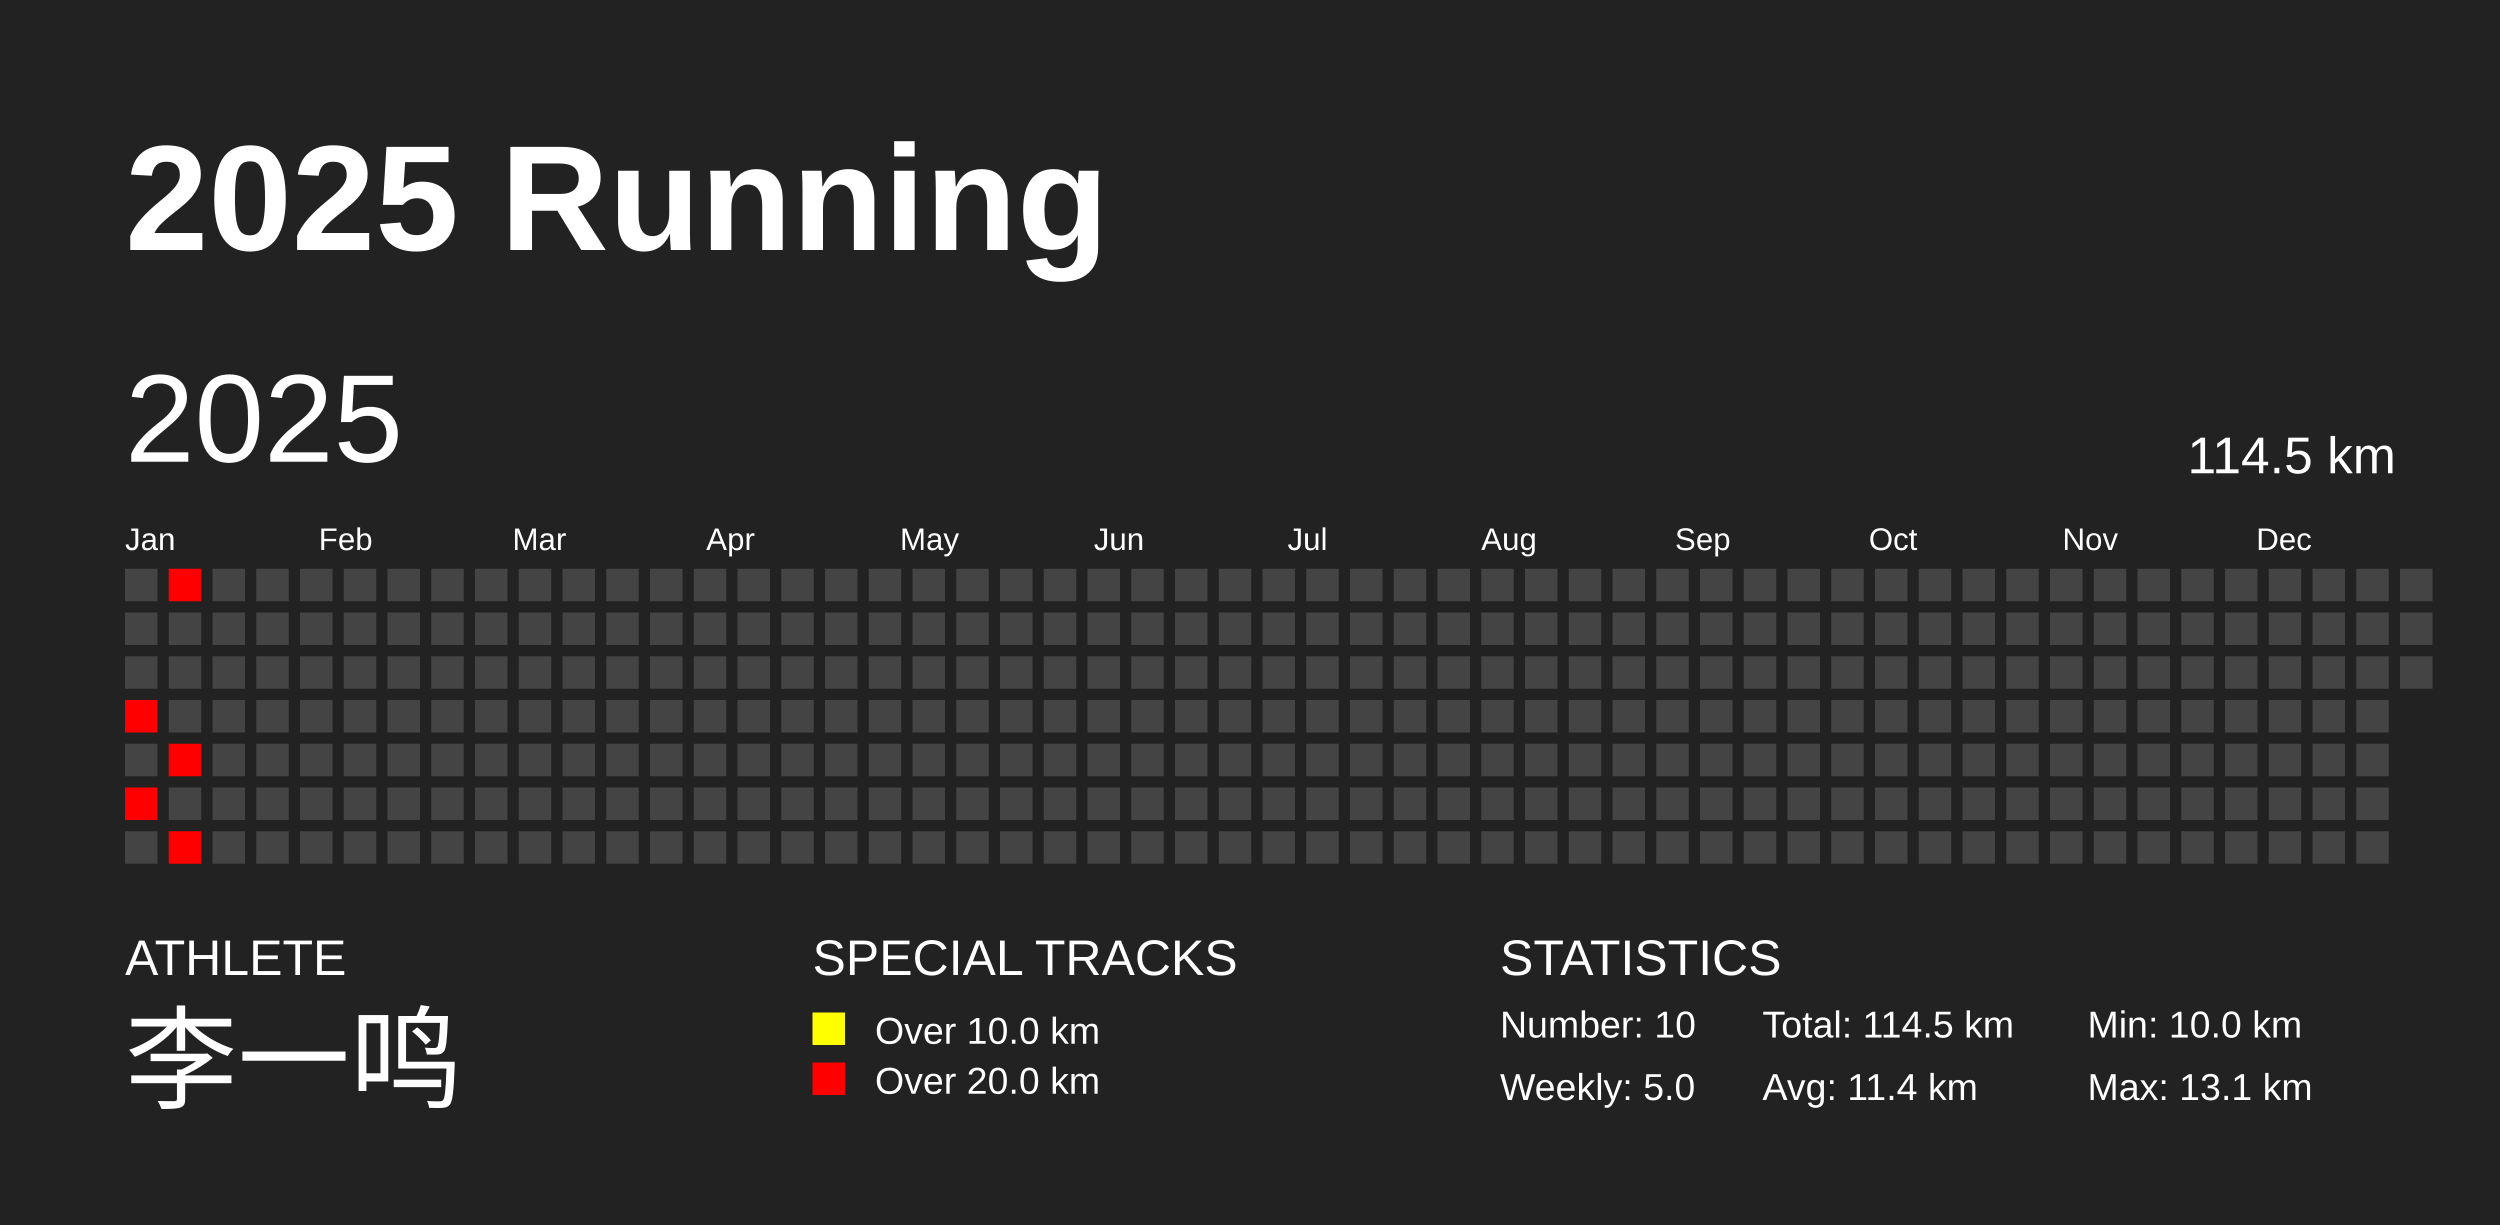
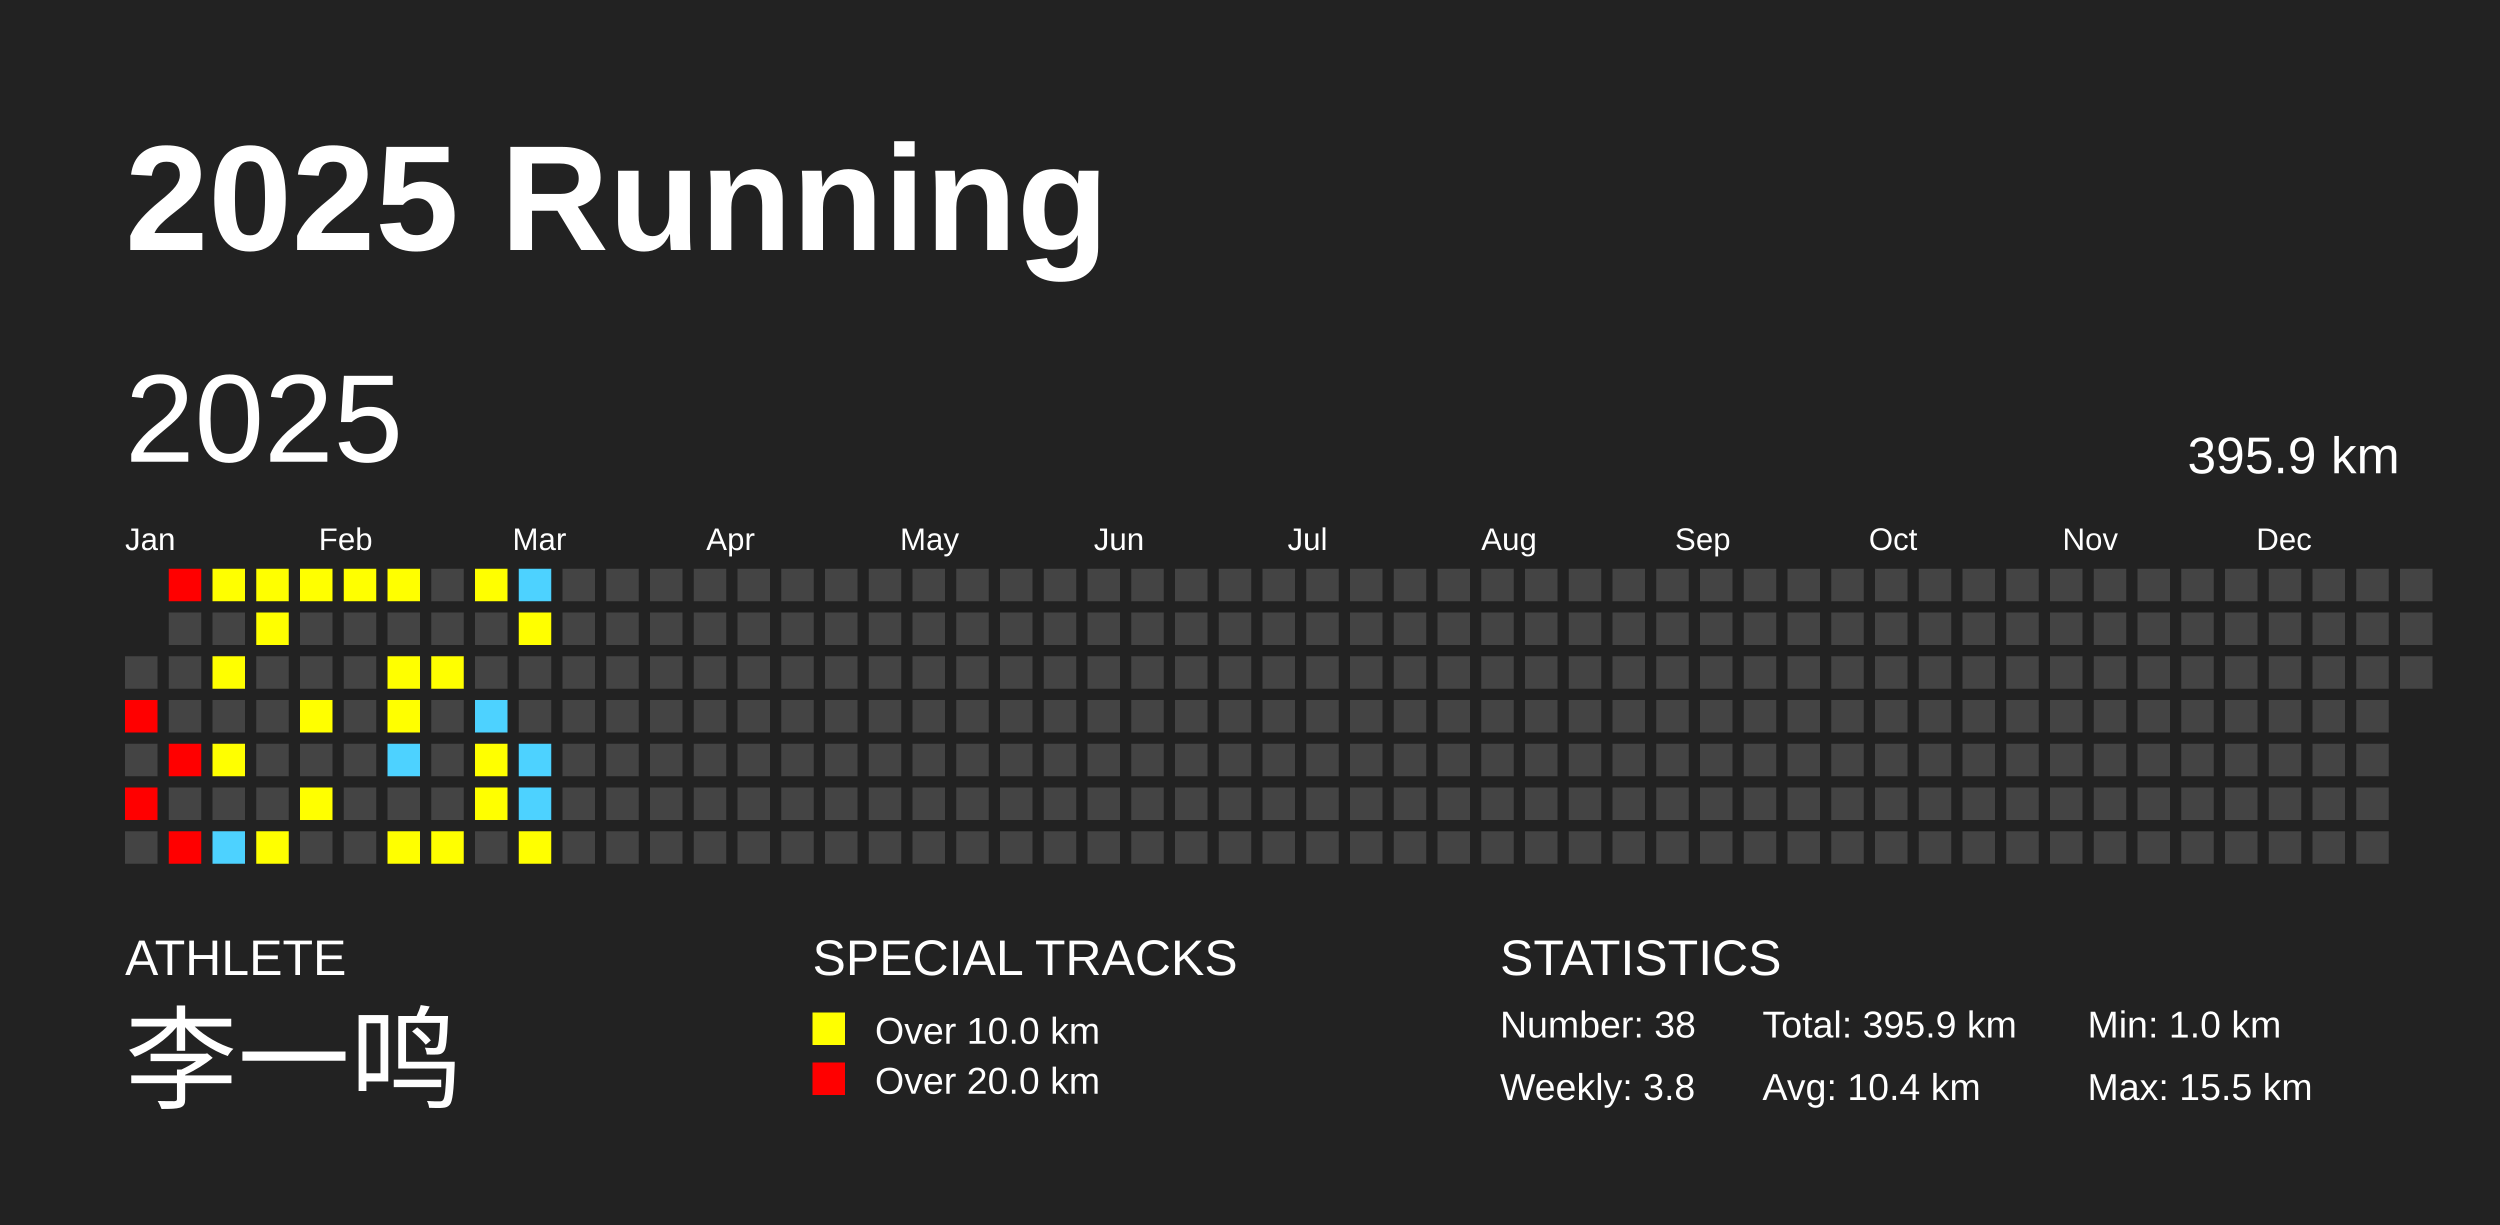
<svg xmlns="http://www.w3.org/2000/svg" baseProfile="full" height="98mm" version="1.1" viewBox="0,0,200,98" width="200mm">
  <defs />
  <rect fill="#222222" height="98" width="200" x="0" y="0" />
  <text fill="#FFFFFF" style="font-size:12px; font-family:Arial; font-weight:bold;" x="10" y="20">2025 Running</text>
  <text fill="#FFFFFF" style="font-size:4px; font-family:Arial" x="10" y="78">ATHLETE</text>
  <text fill="#FFFFFF" style="font-size:9px; font-family:Arial" x="10" y="88">李一鸣</text>
  <text fill="#FFFFFF" style="font-size:4px; font-family:Arial" x="65" y="78">SPECIAL TRACKS</text>
  <rect fill="yellow" height="2.6" width="2.6" x="65" y="81" />
  <text fill="#FFFFFF" style="font-size:3px; font-family:Arial" x="70" y="83.5">Over 10.0 km</text>
  <rect fill="red" height="2.6" width="2.6" x="65" y="85" />
  <text fill="#FFFFFF" style="font-size:3px; font-family:Arial" x="70" y="87.5">Over 20.0 km</text>
  <text fill="#FFFFFF" style="font-size:4px; font-family:Arial" x="120" y="78">STATISTICS</text>
-   <text fill="#FFFFFF" style="font-size:3px; font-family:Arial" x="120" y="83">Number: 10</text>
-   <text fill="#FFFFFF" style="font-size:3px; font-family:Arial" x="120" y="88">Weekly: 5.0</text>
-   <text fill="#FFFFFF" style="font-size:3px; font-family:Arial" x="141" y="83">Total: 114.5 km</text>
-   <text fill="#FFFFFF" style="font-size:3px; font-family:Arial" x="141" y="88">Avg: 11.4 km</text>
-   <text fill="#FFFFFF" style="font-size:3px; font-family:Arial" x="167" y="83">Min: 10.0 km</text>
-   <text fill="#FFFFFF" style="font-size:3px; font-family:Arial" x="167" y="88">Max: 13.1 km</text>
+   <text fill="#FFFFFF" style="font-size:3px; font-family:Arial" x="120" y="83">Number: 38</text>
+   <text fill="#FFFFFF" style="font-size:3px; font-family:Arial" x="120" y="88">Weekly: 3.8</text>
+   <text fill="#FFFFFF" style="font-size:3px; font-family:Arial" x="141" y="83">Total: 395.9 km</text>
+   <text fill="#FFFFFF" style="font-size:3px; font-family:Arial" x="141" y="88">Avg: 10.4 km</text>
+   <text fill="#FFFFFF" style="font-size:3px; font-family:Arial" x="167" y="83">Min: 1.0 km</text>
+   <text fill="#FFFFFF" style="font-size:3px; font-family:Arial" x="167" y="88">Max: 15.5 km</text>
  <text dominant-baseline="hanging" fill="#FFFFFF" style="font-size:10.0px; font-family:Arial;" x="10" y="30">2025</text>
-   <text dominant-baseline="hanging" fill="#FFFFFF" style="font-size:4.125px; font-family:Arial;" x="175" y="35">114.5 km</text>
+   <text dominant-baseline="hanging" fill="#FFFFFF" style="font-size:4.125px; font-family:Arial;" x="175" y="35">395.9 km</text>
  <text fill="#FFFFFF" style="font-size:2.5px; font-family:Arial" x="10.0" y="44">Jan</text>
  <text fill="#FFFFFF" style="font-size:2.5px; font-family:Arial" x="25.5" y="44">Feb</text>
  <text fill="#FFFFFF" style="font-size:2.5px; font-family:Arial" x="41.0" y="44">Mar</text>
  <text fill="#FFFFFF" style="font-size:2.5px; font-family:Arial" x="56.5" y="44">Apr</text>
  <text fill="#FFFFFF" style="font-size:2.5px; font-family:Arial" x="72.0" y="44">May</text>
  <text fill="#FFFFFF" style="font-size:2.5px; font-family:Arial" x="87.5" y="44">Jun</text>
  <text fill="#FFFFFF" style="font-size:2.5px; font-family:Arial" x="103.0" y="44">Jul</text>
  <text fill="#FFFFFF" style="font-size:2.5px; font-family:Arial" x="118.5" y="44">Aug</text>
  <text fill="#FFFFFF" style="font-size:2.5px; font-family:Arial" x="134.0" y="44">Sep</text>
  <text fill="#FFFFFF" style="font-size:2.5px; font-family:Arial" x="149.5" y="44">Oct</text>
  <text fill="#FFFFFF" style="font-size:2.5px; font-family:Arial" x="165.0" y="44">Nov</text>
  <text fill="#FFFFFF" style="font-size:2.5px; font-family:Arial" x="180.5" y="44">Dec</text>
-   <rect fill="#444444" height="2.6" width="2.6" x="10.0" y="45.5" />
-   <rect fill="#444444" height="2.6" width="2.6" x="10.0" y="49.0" />
  <rect fill="#444444" height="2.6" width="2.6" x="10.0" y="52.5" />
  <rect fill="red" height="2.6" width="2.6" x="10.0" y="56.0" />
  <rect fill="#444444" height="2.6" width="2.6" x="10.0" y="59.5" />
  <rect fill="red" height="2.6" width="2.6" x="10.0" y="63.0" />
  <rect fill="#444444" height="2.6" width="2.6" x="10.0" y="66.5" />
  <rect fill="red" height="2.6" width="2.6" x="13.5" y="45.5" />
  <rect fill="#444444" height="2.6" width="2.6" x="13.5" y="49.0" />
  <rect fill="#444444" height="2.6" width="2.6" x="13.5" y="52.5" />
  <rect fill="#444444" height="2.6" width="2.6" x="13.5" y="56.0" />
  <rect fill="red" height="2.6" width="2.6" x="13.5" y="59.5" />
  <rect fill="#444444" height="2.6" width="2.6" x="13.5" y="63.0" />
  <rect fill="red" height="2.6" width="2.6" x="13.5" y="66.5" />
-   <rect fill="#444444" height="2.6" width="2.6" x="17.0" y="45.5" />
+   <rect fill="yellow" height="2.6" width="2.6" x="17.0" y="45.5" />
  <rect fill="#444444" height="2.6" width="2.6" x="17.0" y="49.0" />
-   <rect fill="#444444" height="2.6" width="2.6" x="17.0" y="52.5" />
+   <rect fill="yellow" height="2.6" width="2.6" x="17.0" y="52.5" />
  <rect fill="#444444" height="2.6" width="2.6" x="17.0" y="56.0" />
-   <rect fill="#444444" height="2.6" width="2.6" x="17.0" y="59.5" />
+   <rect fill="yellow" height="2.6" width="2.6" x="17.0" y="59.5" />
  <rect fill="#444444" height="2.6" width="2.6" x="17.0" y="63.0" />
-   <rect fill="#444444" height="2.6" width="2.6" x="17.0" y="66.5" />
-   <rect fill="#444444" height="2.6" width="2.6" x="20.5" y="45.5" />
-   <rect fill="#444444" height="2.6" width="2.6" x="20.5" y="49.0" />
+   <rect fill="#4DD2FF" height="2.6" width="2.6" x="17.0" y="66.5" />
+   <rect fill="yellow" height="2.6" width="2.6" x="20.5" y="45.5" />
+   <rect fill="yellow" height="2.6" width="2.6" x="20.5" y="49.0" />
  <rect fill="#444444" height="2.6" width="2.6" x="20.5" y="52.5" />
  <rect fill="#444444" height="2.6" width="2.6" x="20.5" y="56.0" />
  <rect fill="#444444" height="2.6" width="2.6" x="20.5" y="59.5" />
  <rect fill="#444444" height="2.6" width="2.6" x="20.5" y="63.0" />
-   <rect fill="#444444" height="2.6" width="2.6" x="20.5" y="66.5" />
-   <rect fill="#444444" height="2.6" width="2.6" x="24.0" y="45.5" />
+   <rect fill="yellow" height="2.6" width="2.6" x="20.5" y="66.5" />
+   <rect fill="yellow" height="2.6" width="2.6" x="24.0" y="45.5" />
  <rect fill="#444444" height="2.6" width="2.6" x="24.0" y="49.0" />
  <rect fill="#444444" height="2.6" width="2.6" x="24.0" y="52.5" />
-   <rect fill="#444444" height="2.6" width="2.6" x="24.0" y="56.0" />
+   <rect fill="yellow" height="2.6" width="2.6" x="24.0" y="56.0" />
  <rect fill="#444444" height="2.6" width="2.6" x="24.0" y="59.5" />
-   <rect fill="#444444" height="2.6" width="2.6" x="24.0" y="63.0" />
+   <rect fill="yellow" height="2.6" width="2.6" x="24.0" y="63.0" />
  <rect fill="#444444" height="2.6" width="2.6" x="24.0" y="66.5" />
-   <rect fill="#444444" height="2.6" width="2.6" x="27.5" y="45.5" />
+   <rect fill="yellow" height="2.6" width="2.6" x="27.5" y="45.5" />
  <rect fill="#444444" height="2.6" width="2.6" x="27.5" y="49.0" />
  <rect fill="#444444" height="2.6" width="2.6" x="27.5" y="52.5" />
  <rect fill="#444444" height="2.6" width="2.6" x="27.5" y="56.0" />
  <rect fill="#444444" height="2.6" width="2.6" x="27.5" y="59.5" />
  <rect fill="#444444" height="2.6" width="2.6" x="27.5" y="63.0" />
  <rect fill="#444444" height="2.6" width="2.6" x="27.5" y="66.5" />
-   <rect fill="#444444" height="2.6" width="2.6" x="31.0" y="45.5" />
+   <rect fill="yellow" height="2.6" width="2.6" x="31.0" y="45.5" />
  <rect fill="#444444" height="2.6" width="2.6" x="31.0" y="49.0" />
-   <rect fill="#444444" height="2.6" width="2.6" x="31.0" y="52.5" />
-   <rect fill="#444444" height="2.6" width="2.6" x="31.0" y="56.0" />
-   <rect fill="#444444" height="2.6" width="2.6" x="31.0" y="59.5" />
+   <rect fill="yellow" height="2.6" width="2.6" x="31.0" y="52.5" />
+   <rect fill="yellow" height="2.6" width="2.6" x="31.0" y="56.0" />
+   <rect fill="#4DD2FF" height="2.6" width="2.6" x="31.0" y="59.5" />
  <rect fill="#444444" height="2.6" width="2.6" x="31.0" y="63.0" />
-   <rect fill="#444444" height="2.6" width="2.6" x="31.0" y="66.5" />
+   <rect fill="yellow" height="2.6" width="2.6" x="31.0" y="66.5" />
  <rect fill="#444444" height="2.6" width="2.6" x="34.5" y="45.5" />
  <rect fill="#444444" height="2.6" width="2.6" x="34.5" y="49.0" />
-   <rect fill="#444444" height="2.6" width="2.6" x="34.5" y="52.5" />
+   <rect fill="yellow" height="2.6" width="2.6" x="34.5" y="52.5" />
  <rect fill="#444444" height="2.6" width="2.6" x="34.5" y="56.0" />
  <rect fill="#444444" height="2.6" width="2.6" x="34.5" y="59.5" />
  <rect fill="#444444" height="2.6" width="2.6" x="34.5" y="63.0" />
-   <rect fill="#444444" height="2.6" width="2.6" x="34.5" y="66.5" />
-   <rect fill="#444444" height="2.6" width="2.6" x="38.0" y="45.5" />
+   <rect fill="yellow" height="2.6" width="2.6" x="34.5" y="66.5" />
+   <rect fill="yellow" height="2.6" width="2.6" x="38.0" y="45.5" />
  <rect fill="#444444" height="2.6" width="2.6" x="38.0" y="49.0" />
  <rect fill="#444444" height="2.6" width="2.6" x="38.0" y="52.5" />
-   <rect fill="#444444" height="2.6" width="2.6" x="38.0" y="56.0" />
-   <rect fill="#444444" height="2.6" width="2.6" x="38.0" y="59.5" />
-   <rect fill="#444444" height="2.6" width="2.6" x="38.0" y="63.0" />
+   <rect fill="#4DD2FF" height="2.6" width="2.6" x="38.0" y="56.0" />
+   <rect fill="yellow" height="2.6" width="2.6" x="38.0" y="59.5" />
+   <rect fill="yellow" height="2.6" width="2.6" x="38.0" y="63.0" />
  <rect fill="#444444" height="2.6" width="2.6" x="38.0" y="66.5" />
-   <rect fill="#444444" height="2.6" width="2.6" x="41.5" y="45.5" />
-   <rect fill="#444444" height="2.6" width="2.6" x="41.5" y="49.0" />
+   <rect fill="#4DD2FF" height="2.6" width="2.6" x="41.5" y="45.5" />
+   <rect fill="yellow" height="2.6" width="2.6" x="41.5" y="49.0" />
  <rect fill="#444444" height="2.6" width="2.6" x="41.5" y="52.5" />
  <rect fill="#444444" height="2.6" width="2.6" x="41.5" y="56.0" />
-   <rect fill="#444444" height="2.6" width="2.6" x="41.5" y="59.5" />
-   <rect fill="#444444" height="2.6" width="2.6" x="41.5" y="63.0" />
-   <rect fill="#444444" height="2.6" width="2.6" x="41.5" y="66.5" />
+   <rect fill="#4DD2FF" height="2.6" width="2.6" x="41.5" y="59.5" />
+   <rect fill="#4DD2FF" height="2.6" width="2.6" x="41.5" y="63.0" />
+   <rect fill="yellow" height="2.6" width="2.6" x="41.5" y="66.5" />
  <rect fill="#444444" height="2.6" width="2.6" x="45.0" y="45.5" />
  <rect fill="#444444" height="2.6" width="2.6" x="45.0" y="49.0" />
  <rect fill="#444444" height="2.6" width="2.6" x="45.0" y="52.5" />
  <rect fill="#444444" height="2.6" width="2.6" x="45.0" y="56.0" />
  <rect fill="#444444" height="2.6" width="2.6" x="45.0" y="59.5" />
  <rect fill="#444444" height="2.6" width="2.6" x="45.0" y="63.0" />
  <rect fill="#444444" height="2.6" width="2.6" x="45.0" y="66.5" />
  <rect fill="#444444" height="2.6" width="2.6" x="48.5" y="45.5" />
  <rect fill="#444444" height="2.6" width="2.6" x="48.5" y="49.0" />
  <rect fill="#444444" height="2.6" width="2.6" x="48.5" y="52.5" />
  <rect fill="#444444" height="2.6" width="2.6" x="48.5" y="56.0" />
  <rect fill="#444444" height="2.6" width="2.6" x="48.5" y="59.5" />
  <rect fill="#444444" height="2.6" width="2.6" x="48.5" y="63.0" />
  <rect fill="#444444" height="2.6" width="2.6" x="48.5" y="66.5" />
  <rect fill="#444444" height="2.6" width="2.6" x="52.0" y="45.5" />
  <rect fill="#444444" height="2.6" width="2.6" x="52.0" y="49.0" />
  <rect fill="#444444" height="2.6" width="2.6" x="52.0" y="52.5" />
  <rect fill="#444444" height="2.6" width="2.6" x="52.0" y="56.0" />
  <rect fill="#444444" height="2.6" width="2.6" x="52.0" y="59.5" />
  <rect fill="#444444" height="2.6" width="2.6" x="52.0" y="63.0" />
  <rect fill="#444444" height="2.6" width="2.6" x="52.0" y="66.5" />
  <rect fill="#444444" height="2.6" width="2.6" x="55.5" y="45.5" />
  <rect fill="#444444" height="2.6" width="2.6" x="55.5" y="49.0" />
  <rect fill="#444444" height="2.6" width="2.6" x="55.5" y="52.5" />
  <rect fill="#444444" height="2.6" width="2.6" x="55.5" y="56.0" />
  <rect fill="#444444" height="2.6" width="2.6" x="55.5" y="59.5" />
  <rect fill="#444444" height="2.6" width="2.6" x="55.5" y="63.0" />
  <rect fill="#444444" height="2.6" width="2.6" x="55.5" y="66.5" />
  <rect fill="#444444" height="2.6" width="2.6" x="59.0" y="45.5" />
  <rect fill="#444444" height="2.6" width="2.6" x="59.0" y="49.0" />
  <rect fill="#444444" height="2.6" width="2.6" x="59.0" y="52.5" />
  <rect fill="#444444" height="2.6" width="2.6" x="59.0" y="56.0" />
  <rect fill="#444444" height="2.6" width="2.6" x="59.0" y="59.5" />
  <rect fill="#444444" height="2.6" width="2.6" x="59.0" y="63.0" />
  <rect fill="#444444" height="2.6" width="2.6" x="59.0" y="66.5" />
  <rect fill="#444444" height="2.6" width="2.6" x="62.5" y="45.5" />
  <rect fill="#444444" height="2.6" width="2.6" x="62.5" y="49.0" />
  <rect fill="#444444" height="2.6" width="2.6" x="62.5" y="52.5" />
  <rect fill="#444444" height="2.6" width="2.6" x="62.5" y="56.0" />
  <rect fill="#444444" height="2.6" width="2.6" x="62.5" y="59.5" />
  <rect fill="#444444" height="2.6" width="2.6" x="62.5" y="63.0" />
  <rect fill="#444444" height="2.6" width="2.6" x="62.5" y="66.5" />
  <rect fill="#444444" height="2.6" width="2.6" x="66.0" y="45.5" />
  <rect fill="#444444" height="2.6" width="2.6" x="66.0" y="49.0" />
  <rect fill="#444444" height="2.6" width="2.6" x="66.0" y="52.5" />
  <rect fill="#444444" height="2.6" width="2.6" x="66.0" y="56.0" />
  <rect fill="#444444" height="2.6" width="2.6" x="66.0" y="59.5" />
  <rect fill="#444444" height="2.6" width="2.6" x="66.0" y="63.0" />
  <rect fill="#444444" height="2.6" width="2.6" x="66.0" y="66.5" />
  <rect fill="#444444" height="2.6" width="2.6" x="69.5" y="45.5" />
  <rect fill="#444444" height="2.6" width="2.6" x="69.5" y="49.0" />
  <rect fill="#444444" height="2.6" width="2.6" x="69.5" y="52.5" />
  <rect fill="#444444" height="2.6" width="2.6" x="69.5" y="56.0" />
  <rect fill="#444444" height="2.6" width="2.6" x="69.5" y="59.5" />
  <rect fill="#444444" height="2.6" width="2.6" x="69.5" y="63.0" />
  <rect fill="#444444" height="2.6" width="2.6" x="69.5" y="66.5" />
  <rect fill="#444444" height="2.6" width="2.6" x="73.0" y="45.5" />
  <rect fill="#444444" height="2.6" width="2.6" x="73.0" y="49.0" />
  <rect fill="#444444" height="2.6" width="2.6" x="73.0" y="52.5" />
  <rect fill="#444444" height="2.6" width="2.6" x="73.0" y="56.0" />
  <rect fill="#444444" height="2.6" width="2.6" x="73.0" y="59.5" />
  <rect fill="#444444" height="2.6" width="2.6" x="73.0" y="63.0" />
  <rect fill="#444444" height="2.6" width="2.6" x="73.0" y="66.5" />
  <rect fill="#444444" height="2.6" width="2.6" x="76.5" y="45.5" />
  <rect fill="#444444" height="2.6" width="2.6" x="76.5" y="49.0" />
  <rect fill="#444444" height="2.6" width="2.6" x="76.5" y="52.5" />
  <rect fill="#444444" height="2.6" width="2.6" x="76.5" y="56.0" />
  <rect fill="#444444" height="2.6" width="2.6" x="76.5" y="59.5" />
  <rect fill="#444444" height="2.6" width="2.6" x="76.5" y="63.0" />
  <rect fill="#444444" height="2.6" width="2.6" x="76.5" y="66.5" />
  <rect fill="#444444" height="2.6" width="2.6" x="80.0" y="45.5" />
  <rect fill="#444444" height="2.6" width="2.6" x="80.0" y="49.0" />
  <rect fill="#444444" height="2.6" width="2.6" x="80.0" y="52.5" />
  <rect fill="#444444" height="2.6" width="2.6" x="80.0" y="56.0" />
  <rect fill="#444444" height="2.6" width="2.6" x="80.0" y="59.5" />
  <rect fill="#444444" height="2.6" width="2.6" x="80.0" y="63.0" />
  <rect fill="#444444" height="2.6" width="2.6" x="80.0" y="66.5" />
  <rect fill="#444444" height="2.6" width="2.6" x="83.5" y="45.5" />
  <rect fill="#444444" height="2.6" width="2.6" x="83.5" y="49.0" />
  <rect fill="#444444" height="2.6" width="2.6" x="83.5" y="52.5" />
  <rect fill="#444444" height="2.6" width="2.6" x="83.5" y="56.0" />
  <rect fill="#444444" height="2.6" width="2.6" x="83.5" y="59.5" />
  <rect fill="#444444" height="2.6" width="2.6" x="83.5" y="63.0" />
  <rect fill="#444444" height="2.6" width="2.6" x="83.5" y="66.5" />
  <rect fill="#444444" height="2.6" width="2.6" x="87.0" y="45.5" />
  <rect fill="#444444" height="2.6" width="2.6" x="87.0" y="49.0" />
  <rect fill="#444444" height="2.6" width="2.6" x="87.0" y="52.5" />
  <rect fill="#444444" height="2.6" width="2.6" x="87.0" y="56.0" />
  <rect fill="#444444" height="2.6" width="2.6" x="87.0" y="59.5" />
  <rect fill="#444444" height="2.6" width="2.6" x="87.0" y="63.0" />
  <rect fill="#444444" height="2.6" width="2.6" x="87.0" y="66.5" />
  <rect fill="#444444" height="2.6" width="2.6" x="90.5" y="45.5" />
  <rect fill="#444444" height="2.6" width="2.6" x="90.5" y="49.0" />
  <rect fill="#444444" height="2.6" width="2.6" x="90.5" y="52.5" />
  <rect fill="#444444" height="2.6" width="2.6" x="90.5" y="56.0" />
  <rect fill="#444444" height="2.6" width="2.6" x="90.5" y="59.5" />
  <rect fill="#444444" height="2.6" width="2.6" x="90.5" y="63.0" />
  <rect fill="#444444" height="2.6" width="2.6" x="90.5" y="66.5" />
  <rect fill="#444444" height="2.6" width="2.6" x="94.0" y="45.5" />
  <rect fill="#444444" height="2.6" width="2.6" x="94.0" y="49.0" />
  <rect fill="#444444" height="2.6" width="2.6" x="94.0" y="52.5" />
  <rect fill="#444444" height="2.6" width="2.6" x="94.0" y="56.0" />
  <rect fill="#444444" height="2.6" width="2.6" x="94.0" y="59.5" />
  <rect fill="#444444" height="2.6" width="2.6" x="94.0" y="63.0" />
  <rect fill="#444444" height="2.6" width="2.6" x="94.0" y="66.5" />
  <rect fill="#444444" height="2.6" width="2.6" x="97.5" y="45.5" />
  <rect fill="#444444" height="2.6" width="2.6" x="97.5" y="49.0" />
  <rect fill="#444444" height="2.6" width="2.6" x="97.5" y="52.5" />
  <rect fill="#444444" height="2.6" width="2.6" x="97.5" y="56.0" />
  <rect fill="#444444" height="2.6" width="2.6" x="97.5" y="59.5" />
  <rect fill="#444444" height="2.6" width="2.6" x="97.5" y="63.0" />
  <rect fill="#444444" height="2.6" width="2.6" x="97.5" y="66.5" />
  <rect fill="#444444" height="2.6" width="2.6" x="101.0" y="45.5" />
  <rect fill="#444444" height="2.6" width="2.6" x="101.0" y="49.0" />
  <rect fill="#444444" height="2.6" width="2.6" x="101.0" y="52.5" />
  <rect fill="#444444" height="2.6" width="2.6" x="101.0" y="56.0" />
  <rect fill="#444444" height="2.6" width="2.6" x="101.0" y="59.5" />
  <rect fill="#444444" height="2.6" width="2.6" x="101.0" y="63.0" />
  <rect fill="#444444" height="2.6" width="2.6" x="101.0" y="66.5" />
  <rect fill="#444444" height="2.6" width="2.6" x="104.5" y="45.5" />
  <rect fill="#444444" height="2.6" width="2.6" x="104.5" y="49.0" />
  <rect fill="#444444" height="2.6" width="2.6" x="104.5" y="52.5" />
  <rect fill="#444444" height="2.6" width="2.6" x="104.5" y="56.0" />
  <rect fill="#444444" height="2.6" width="2.6" x="104.5" y="59.5" />
  <rect fill="#444444" height="2.6" width="2.6" x="104.5" y="63.0" />
  <rect fill="#444444" height="2.6" width="2.6" x="104.5" y="66.5" />
  <rect fill="#444444" height="2.6" width="2.6" x="108.0" y="45.5" />
  <rect fill="#444444" height="2.6" width="2.6" x="108.0" y="49.0" />
  <rect fill="#444444" height="2.6" width="2.6" x="108.0" y="52.5" />
  <rect fill="#444444" height="2.6" width="2.6" x="108.0" y="56.0" />
  <rect fill="#444444" height="2.6" width="2.6" x="108.0" y="59.5" />
  <rect fill="#444444" height="2.6" width="2.6" x="108.0" y="63.0" />
  <rect fill="#444444" height="2.6" width="2.6" x="108.0" y="66.5" />
  <rect fill="#444444" height="2.6" width="2.6" x="111.5" y="45.5" />
  <rect fill="#444444" height="2.6" width="2.6" x="111.5" y="49.0" />
  <rect fill="#444444" height="2.6" width="2.6" x="111.5" y="52.5" />
  <rect fill="#444444" height="2.6" width="2.6" x="111.5" y="56.0" />
  <rect fill="#444444" height="2.6" width="2.6" x="111.5" y="59.5" />
  <rect fill="#444444" height="2.6" width="2.6" x="111.5" y="63.0" />
  <rect fill="#444444" height="2.6" width="2.6" x="111.5" y="66.5" />
  <rect fill="#444444" height="2.6" width="2.6" x="115.0" y="45.5" />
  <rect fill="#444444" height="2.6" width="2.6" x="115.0" y="49.0" />
  <rect fill="#444444" height="2.6" width="2.6" x="115.0" y="52.5" />
  <rect fill="#444444" height="2.6" width="2.6" x="115.0" y="56.0" />
  <rect fill="#444444" height="2.6" width="2.6" x="115.0" y="59.5" />
  <rect fill="#444444" height="2.6" width="2.6" x="115.0" y="63.0" />
  <rect fill="#444444" height="2.6" width="2.6" x="115.0" y="66.5" />
  <rect fill="#444444" height="2.6" width="2.6" x="118.5" y="45.5" />
  <rect fill="#444444" height="2.6" width="2.6" x="118.5" y="49.0" />
  <rect fill="#444444" height="2.6" width="2.6" x="118.5" y="52.5" />
  <rect fill="#444444" height="2.6" width="2.6" x="118.5" y="56.0" />
  <rect fill="#444444" height="2.6" width="2.6" x="118.5" y="59.5" />
  <rect fill="#444444" height="2.6" width="2.6" x="118.5" y="63.0" />
  <rect fill="#444444" height="2.6" width="2.6" x="118.5" y="66.5" />
  <rect fill="#444444" height="2.6" width="2.6" x="122.0" y="45.5" />
  <rect fill="#444444" height="2.6" width="2.6" x="122.0" y="49.0" />
  <rect fill="#444444" height="2.6" width="2.6" x="122.0" y="52.5" />
  <rect fill="#444444" height="2.6" width="2.6" x="122.0" y="56.0" />
  <rect fill="#444444" height="2.6" width="2.6" x="122.0" y="59.5" />
  <rect fill="#444444" height="2.6" width="2.6" x="122.0" y="63.0" />
  <rect fill="#444444" height="2.6" width="2.6" x="122.0" y="66.5" />
  <rect fill="#444444" height="2.6" width="2.6" x="125.5" y="45.5" />
  <rect fill="#444444" height="2.6" width="2.6" x="125.5" y="49.0" />
  <rect fill="#444444" height="2.6" width="2.6" x="125.5" y="52.5" />
  <rect fill="#444444" height="2.6" width="2.6" x="125.5" y="56.0" />
  <rect fill="#444444" height="2.6" width="2.6" x="125.5" y="59.5" />
  <rect fill="#444444" height="2.6" width="2.6" x="125.5" y="63.0" />
  <rect fill="#444444" height="2.6" width="2.6" x="125.5" y="66.5" />
  <rect fill="#444444" height="2.6" width="2.6" x="129.0" y="45.5" />
  <rect fill="#444444" height="2.6" width="2.6" x="129.0" y="49.0" />
  <rect fill="#444444" height="2.6" width="2.6" x="129.0" y="52.5" />
  <rect fill="#444444" height="2.6" width="2.6" x="129.0" y="56.0" />
  <rect fill="#444444" height="2.6" width="2.6" x="129.0" y="59.5" />
  <rect fill="#444444" height="2.6" width="2.6" x="129.0" y="63.0" />
  <rect fill="#444444" height="2.6" width="2.6" x="129.0" y="66.5" />
  <rect fill="#444444" height="2.6" width="2.6" x="132.5" y="45.5" />
  <rect fill="#444444" height="2.6" width="2.6" x="132.5" y="49.0" />
  <rect fill="#444444" height="2.6" width="2.6" x="132.5" y="52.5" />
  <rect fill="#444444" height="2.6" width="2.6" x="132.5" y="56.0" />
  <rect fill="#444444" height="2.6" width="2.6" x="132.5" y="59.5" />
  <rect fill="#444444" height="2.6" width="2.6" x="132.5" y="63.0" />
  <rect fill="#444444" height="2.6" width="2.6" x="132.5" y="66.5" />
  <rect fill="#444444" height="2.6" width="2.6" x="136.0" y="45.5" />
  <rect fill="#444444" height="2.6" width="2.6" x="136.0" y="49.0" />
  <rect fill="#444444" height="2.6" width="2.6" x="136.0" y="52.5" />
  <rect fill="#444444" height="2.6" width="2.6" x="136.0" y="56.0" />
  <rect fill="#444444" height="2.6" width="2.6" x="136.0" y="59.5" />
  <rect fill="#444444" height="2.6" width="2.6" x="136.0" y="63.0" />
  <rect fill="#444444" height="2.6" width="2.6" x="136.0" y="66.5" />
  <rect fill="#444444" height="2.6" width="2.6" x="139.5" y="45.5" />
  <rect fill="#444444" height="2.6" width="2.6" x="139.5" y="49.0" />
  <rect fill="#444444" height="2.6" width="2.6" x="139.5" y="52.5" />
  <rect fill="#444444" height="2.6" width="2.6" x="139.5" y="56.0" />
  <rect fill="#444444" height="2.6" width="2.6" x="139.5" y="59.5" />
  <rect fill="#444444" height="2.6" width="2.6" x="139.5" y="63.0" />
  <rect fill="#444444" height="2.6" width="2.6" x="139.5" y="66.5" />
  <rect fill="#444444" height="2.6" width="2.6" x="143.0" y="45.5" />
  <rect fill="#444444" height="2.6" width="2.6" x="143.0" y="49.0" />
  <rect fill="#444444" height="2.6" width="2.6" x="143.0" y="52.5" />
  <rect fill="#444444" height="2.6" width="2.6" x="143.0" y="56.0" />
  <rect fill="#444444" height="2.6" width="2.6" x="143.0" y="59.5" />
  <rect fill="#444444" height="2.6" width="2.6" x="143.0" y="63.0" />
  <rect fill="#444444" height="2.6" width="2.6" x="143.0" y="66.5" />
  <rect fill="#444444" height="2.6" width="2.6" x="146.5" y="45.5" />
  <rect fill="#444444" height="2.6" width="2.6" x="146.5" y="49.0" />
  <rect fill="#444444" height="2.6" width="2.6" x="146.5" y="52.5" />
  <rect fill="#444444" height="2.6" width="2.6" x="146.5" y="56.0" />
  <rect fill="#444444" height="2.6" width="2.6" x="146.5" y="59.5" />
  <rect fill="#444444" height="2.6" width="2.6" x="146.5" y="63.0" />
  <rect fill="#444444" height="2.6" width="2.6" x="146.5" y="66.5" />
  <rect fill="#444444" height="2.6" width="2.6" x="150.0" y="45.5" />
  <rect fill="#444444" height="2.6" width="2.6" x="150.0" y="49.0" />
  <rect fill="#444444" height="2.6" width="2.6" x="150.0" y="52.5" />
  <rect fill="#444444" height="2.6" width="2.6" x="150.0" y="56.0" />
  <rect fill="#444444" height="2.6" width="2.6" x="150.0" y="59.5" />
  <rect fill="#444444" height="2.6" width="2.6" x="150.0" y="63.0" />
  <rect fill="#444444" height="2.6" width="2.6" x="150.0" y="66.5" />
  <rect fill="#444444" height="2.6" width="2.6" x="153.5" y="45.5" />
  <rect fill="#444444" height="2.6" width="2.6" x="153.5" y="49.0" />
  <rect fill="#444444" height="2.6" width="2.6" x="153.5" y="52.5" />
  <rect fill="#444444" height="2.6" width="2.6" x="153.5" y="56.0" />
  <rect fill="#444444" height="2.6" width="2.6" x="153.5" y="59.5" />
  <rect fill="#444444" height="2.6" width="2.6" x="153.5" y="63.0" />
  <rect fill="#444444" height="2.6" width="2.6" x="153.5" y="66.5" />
  <rect fill="#444444" height="2.6" width="2.6" x="157.0" y="45.5" />
  <rect fill="#444444" height="2.6" width="2.6" x="157.0" y="49.0" />
  <rect fill="#444444" height="2.6" width="2.6" x="157.0" y="52.5" />
  <rect fill="#444444" height="2.6" width="2.6" x="157.0" y="56.0" />
  <rect fill="#444444" height="2.6" width="2.6" x="157.0" y="59.5" />
  <rect fill="#444444" height="2.6" width="2.6" x="157.0" y="63.0" />
  <rect fill="#444444" height="2.6" width="2.6" x="157.0" y="66.5" />
  <rect fill="#444444" height="2.6" width="2.6" x="160.5" y="45.5" />
  <rect fill="#444444" height="2.6" width="2.6" x="160.5" y="49.0" />
  <rect fill="#444444" height="2.6" width="2.6" x="160.5" y="52.5" />
  <rect fill="#444444" height="2.6" width="2.6" x="160.5" y="56.0" />
  <rect fill="#444444" height="2.6" width="2.6" x="160.5" y="59.5" />
  <rect fill="#444444" height="2.6" width="2.6" x="160.5" y="63.0" />
  <rect fill="#444444" height="2.6" width="2.6" x="160.5" y="66.5" />
  <rect fill="#444444" height="2.6" width="2.6" x="164.0" y="45.5" />
  <rect fill="#444444" height="2.6" width="2.6" x="164.0" y="49.0" />
  <rect fill="#444444" height="2.6" width="2.6" x="164.0" y="52.5" />
  <rect fill="#444444" height="2.6" width="2.6" x="164.0" y="56.0" />
  <rect fill="#444444" height="2.6" width="2.6" x="164.0" y="59.5" />
  <rect fill="#444444" height="2.6" width="2.6" x="164.0" y="63.0" />
  <rect fill="#444444" height="2.6" width="2.6" x="164.0" y="66.5" />
  <rect fill="#444444" height="2.6" width="2.6" x="167.5" y="45.5" />
  <rect fill="#444444" height="2.6" width="2.6" x="167.5" y="49.0" />
  <rect fill="#444444" height="2.6" width="2.6" x="167.5" y="52.5" />
  <rect fill="#444444" height="2.6" width="2.6" x="167.5" y="56.0" />
  <rect fill="#444444" height="2.6" width="2.6" x="167.5" y="59.5" />
  <rect fill="#444444" height="2.6" width="2.6" x="167.5" y="63.0" />
  <rect fill="#444444" height="2.6" width="2.6" x="167.5" y="66.5" />
  <rect fill="#444444" height="2.6" width="2.6" x="171.0" y="45.5" />
  <rect fill="#444444" height="2.6" width="2.6" x="171.0" y="49.0" />
  <rect fill="#444444" height="2.6" width="2.6" x="171.0" y="52.5" />
  <rect fill="#444444" height="2.6" width="2.6" x="171.0" y="56.0" />
  <rect fill="#444444" height="2.6" width="2.6" x="171.0" y="59.5" />
  <rect fill="#444444" height="2.6" width="2.6" x="171.0" y="63.0" />
  <rect fill="#444444" height="2.6" width="2.6" x="171.0" y="66.5" />
  <rect fill="#444444" height="2.6" width="2.6" x="174.5" y="45.5" />
  <rect fill="#444444" height="2.6" width="2.6" x="174.5" y="49.0" />
  <rect fill="#444444" height="2.6" width="2.6" x="174.5" y="52.5" />
  <rect fill="#444444" height="2.6" width="2.6" x="174.5" y="56.0" />
  <rect fill="#444444" height="2.6" width="2.6" x="174.5" y="59.5" />
  <rect fill="#444444" height="2.6" width="2.6" x="174.5" y="63.0" />
  <rect fill="#444444" height="2.6" width="2.6" x="174.5" y="66.5" />
  <rect fill="#444444" height="2.6" width="2.6" x="178.0" y="45.5" />
  <rect fill="#444444" height="2.6" width="2.6" x="178.0" y="49.0" />
  <rect fill="#444444" height="2.6" width="2.6" x="178.0" y="52.5" />
  <rect fill="#444444" height="2.6" width="2.6" x="178.0" y="56.0" />
  <rect fill="#444444" height="2.6" width="2.6" x="178.0" y="59.5" />
  <rect fill="#444444" height="2.6" width="2.6" x="178.0" y="63.0" />
  <rect fill="#444444" height="2.6" width="2.6" x="178.0" y="66.5" />
  <rect fill="#444444" height="2.6" width="2.6" x="181.5" y="45.5" />
  <rect fill="#444444" height="2.6" width="2.6" x="181.5" y="49.0" />
  <rect fill="#444444" height="2.6" width="2.6" x="181.5" y="52.5" />
  <rect fill="#444444" height="2.6" width="2.6" x="181.5" y="56.0" />
  <rect fill="#444444" height="2.6" width="2.6" x="181.5" y="59.5" />
  <rect fill="#444444" height="2.6" width="2.6" x="181.5" y="63.0" />
  <rect fill="#444444" height="2.6" width="2.6" x="181.5" y="66.5" />
  <rect fill="#444444" height="2.6" width="2.6" x="185.0" y="45.5" />
  <rect fill="#444444" height="2.6" width="2.6" x="185.0" y="49.0" />
  <rect fill="#444444" height="2.6" width="2.6" x="185.0" y="52.5" />
  <rect fill="#444444" height="2.6" width="2.6" x="185.0" y="56.0" />
  <rect fill="#444444" height="2.6" width="2.6" x="185.0" y="59.5" />
  <rect fill="#444444" height="2.6" width="2.6" x="185.0" y="63.0" />
  <rect fill="#444444" height="2.6" width="2.6" x="185.0" y="66.5" />
  <rect fill="#444444" height="2.6" width="2.6" x="188.5" y="45.5" />
  <rect fill="#444444" height="2.6" width="2.6" x="188.5" y="49.0" />
  <rect fill="#444444" height="2.6" width="2.6" x="188.5" y="52.5" />
  <rect fill="#444444" height="2.6" width="2.6" x="188.5" y="56.0" />
  <rect fill="#444444" height="2.6" width="2.6" x="188.5" y="59.5" />
  <rect fill="#444444" height="2.6" width="2.6" x="188.5" y="63.0" />
  <rect fill="#444444" height="2.6" width="2.6" x="188.5" y="66.5" />
  <rect fill="#444444" height="2.6" width="2.6" x="192.0" y="45.5" />
  <rect fill="#444444" height="2.6" width="2.6" x="192.0" y="49.0" />
  <rect fill="#444444" height="2.6" width="2.6" x="192.0" y="52.5" />
</svg>
